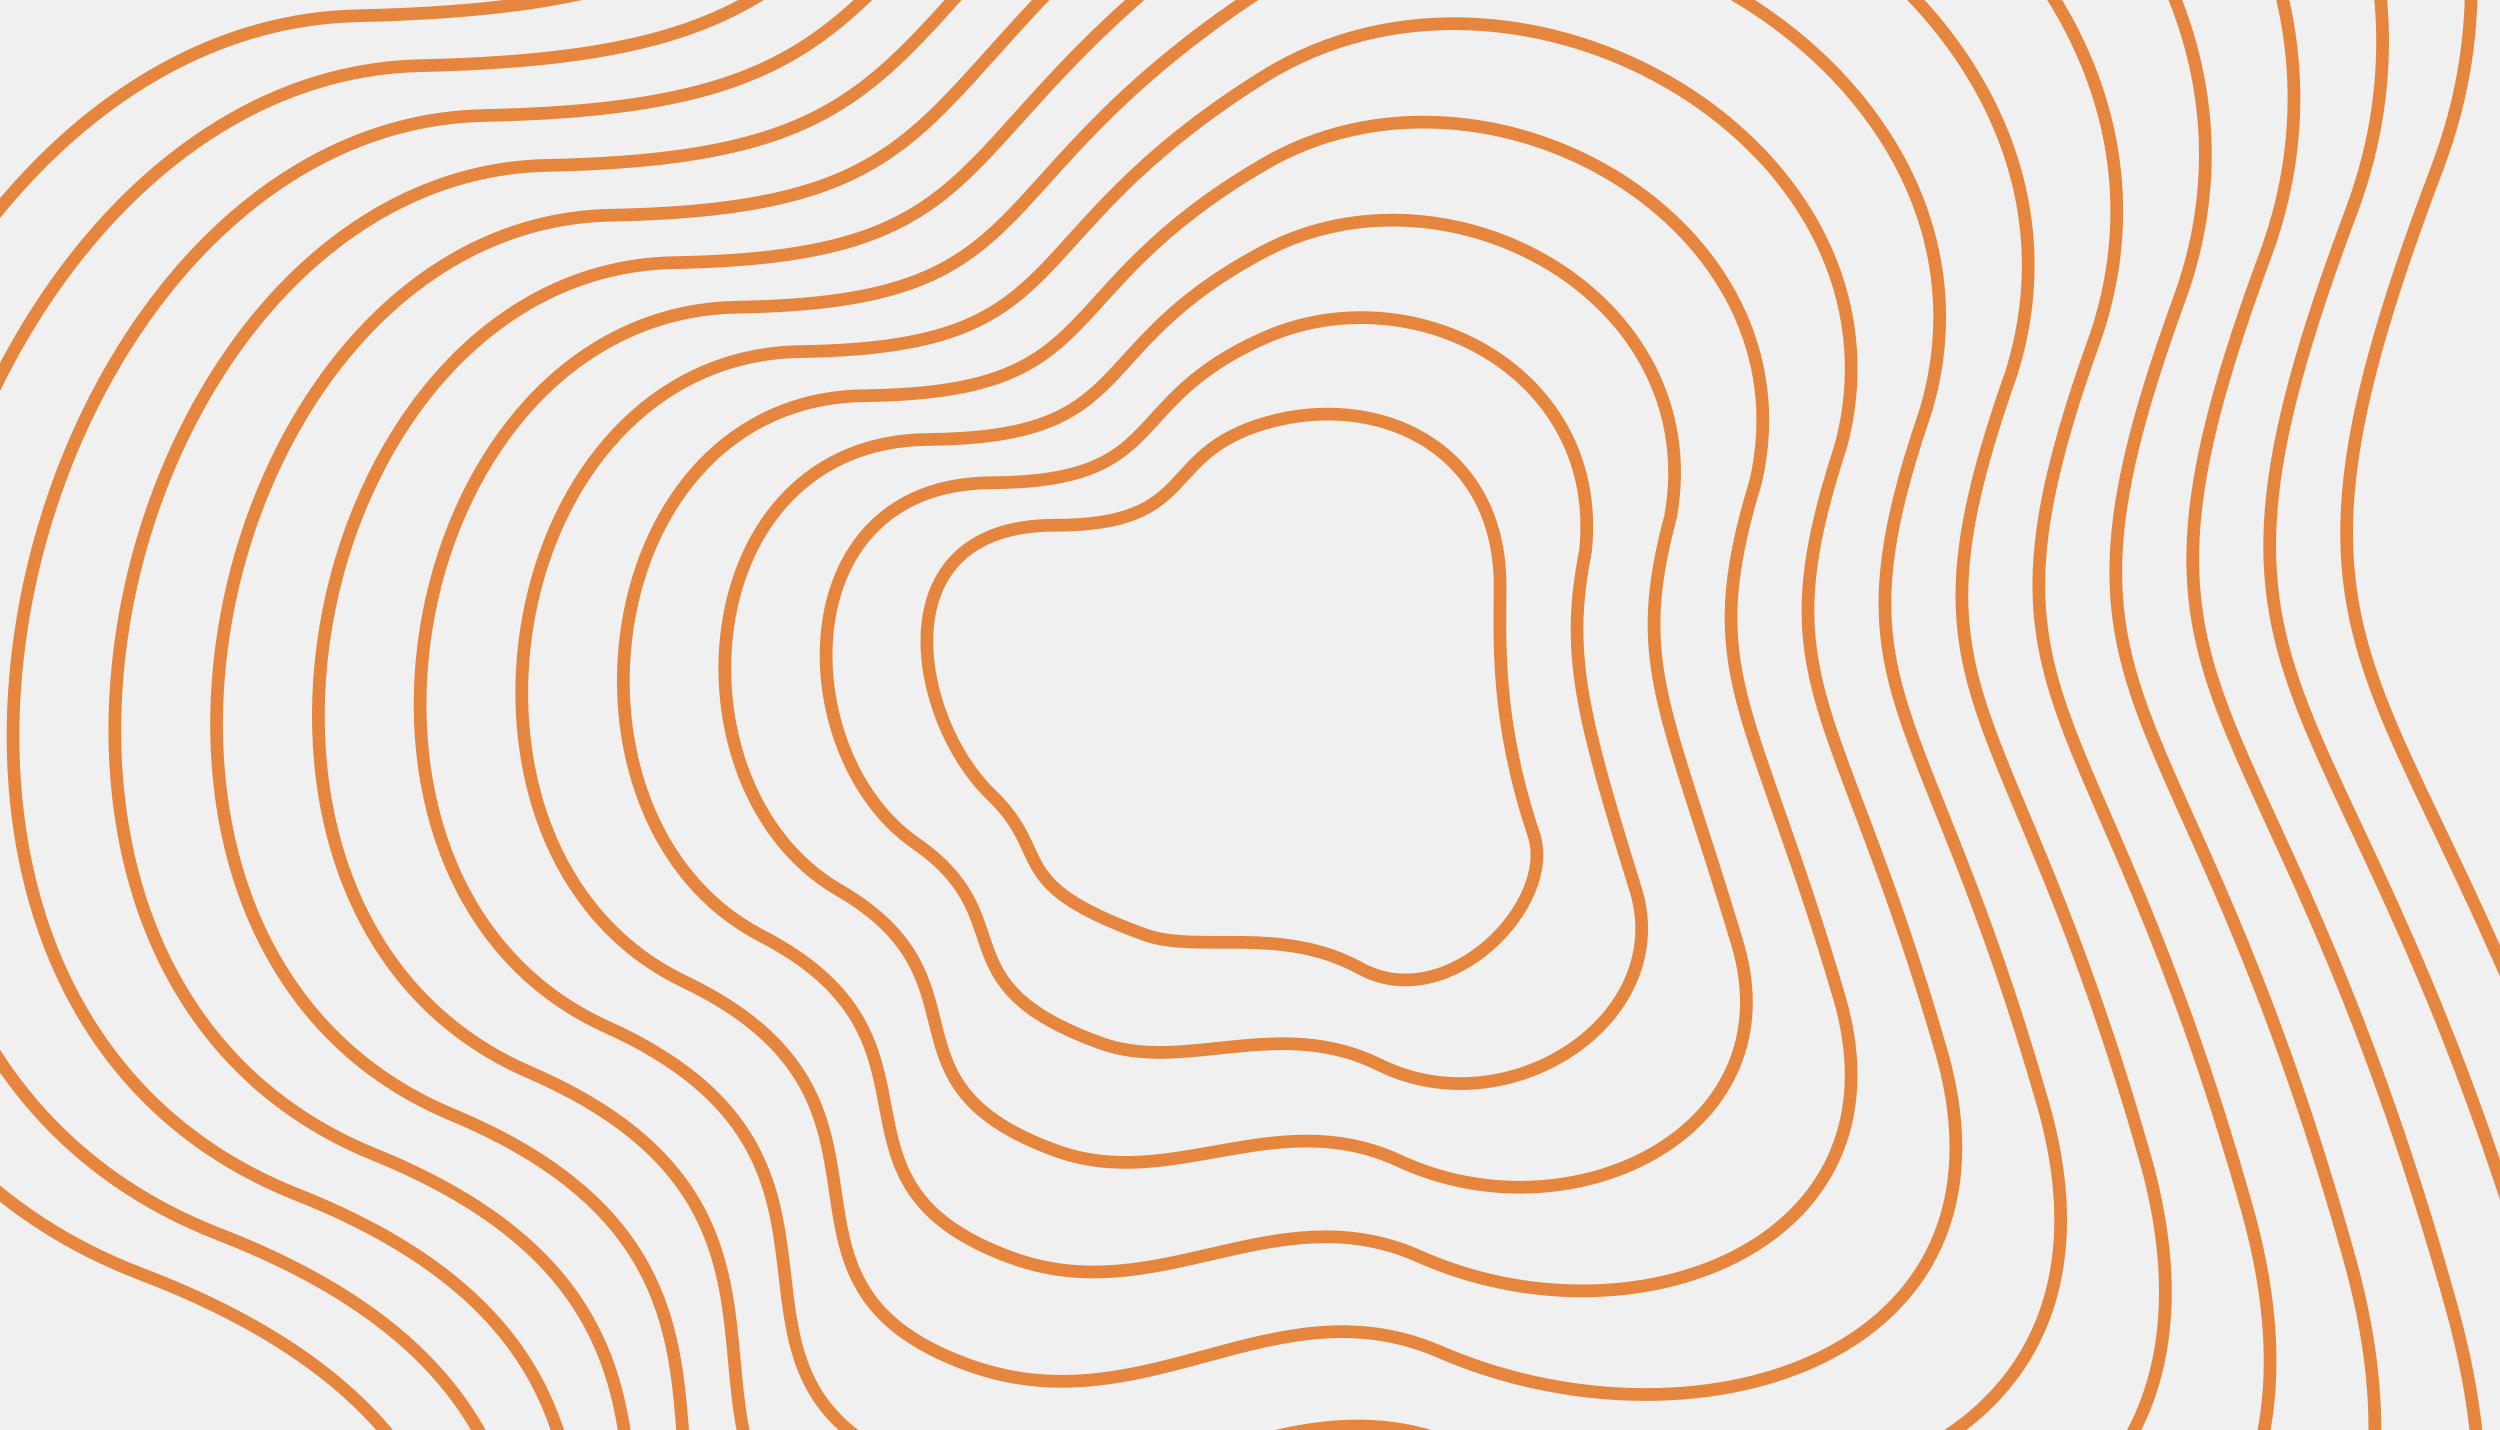
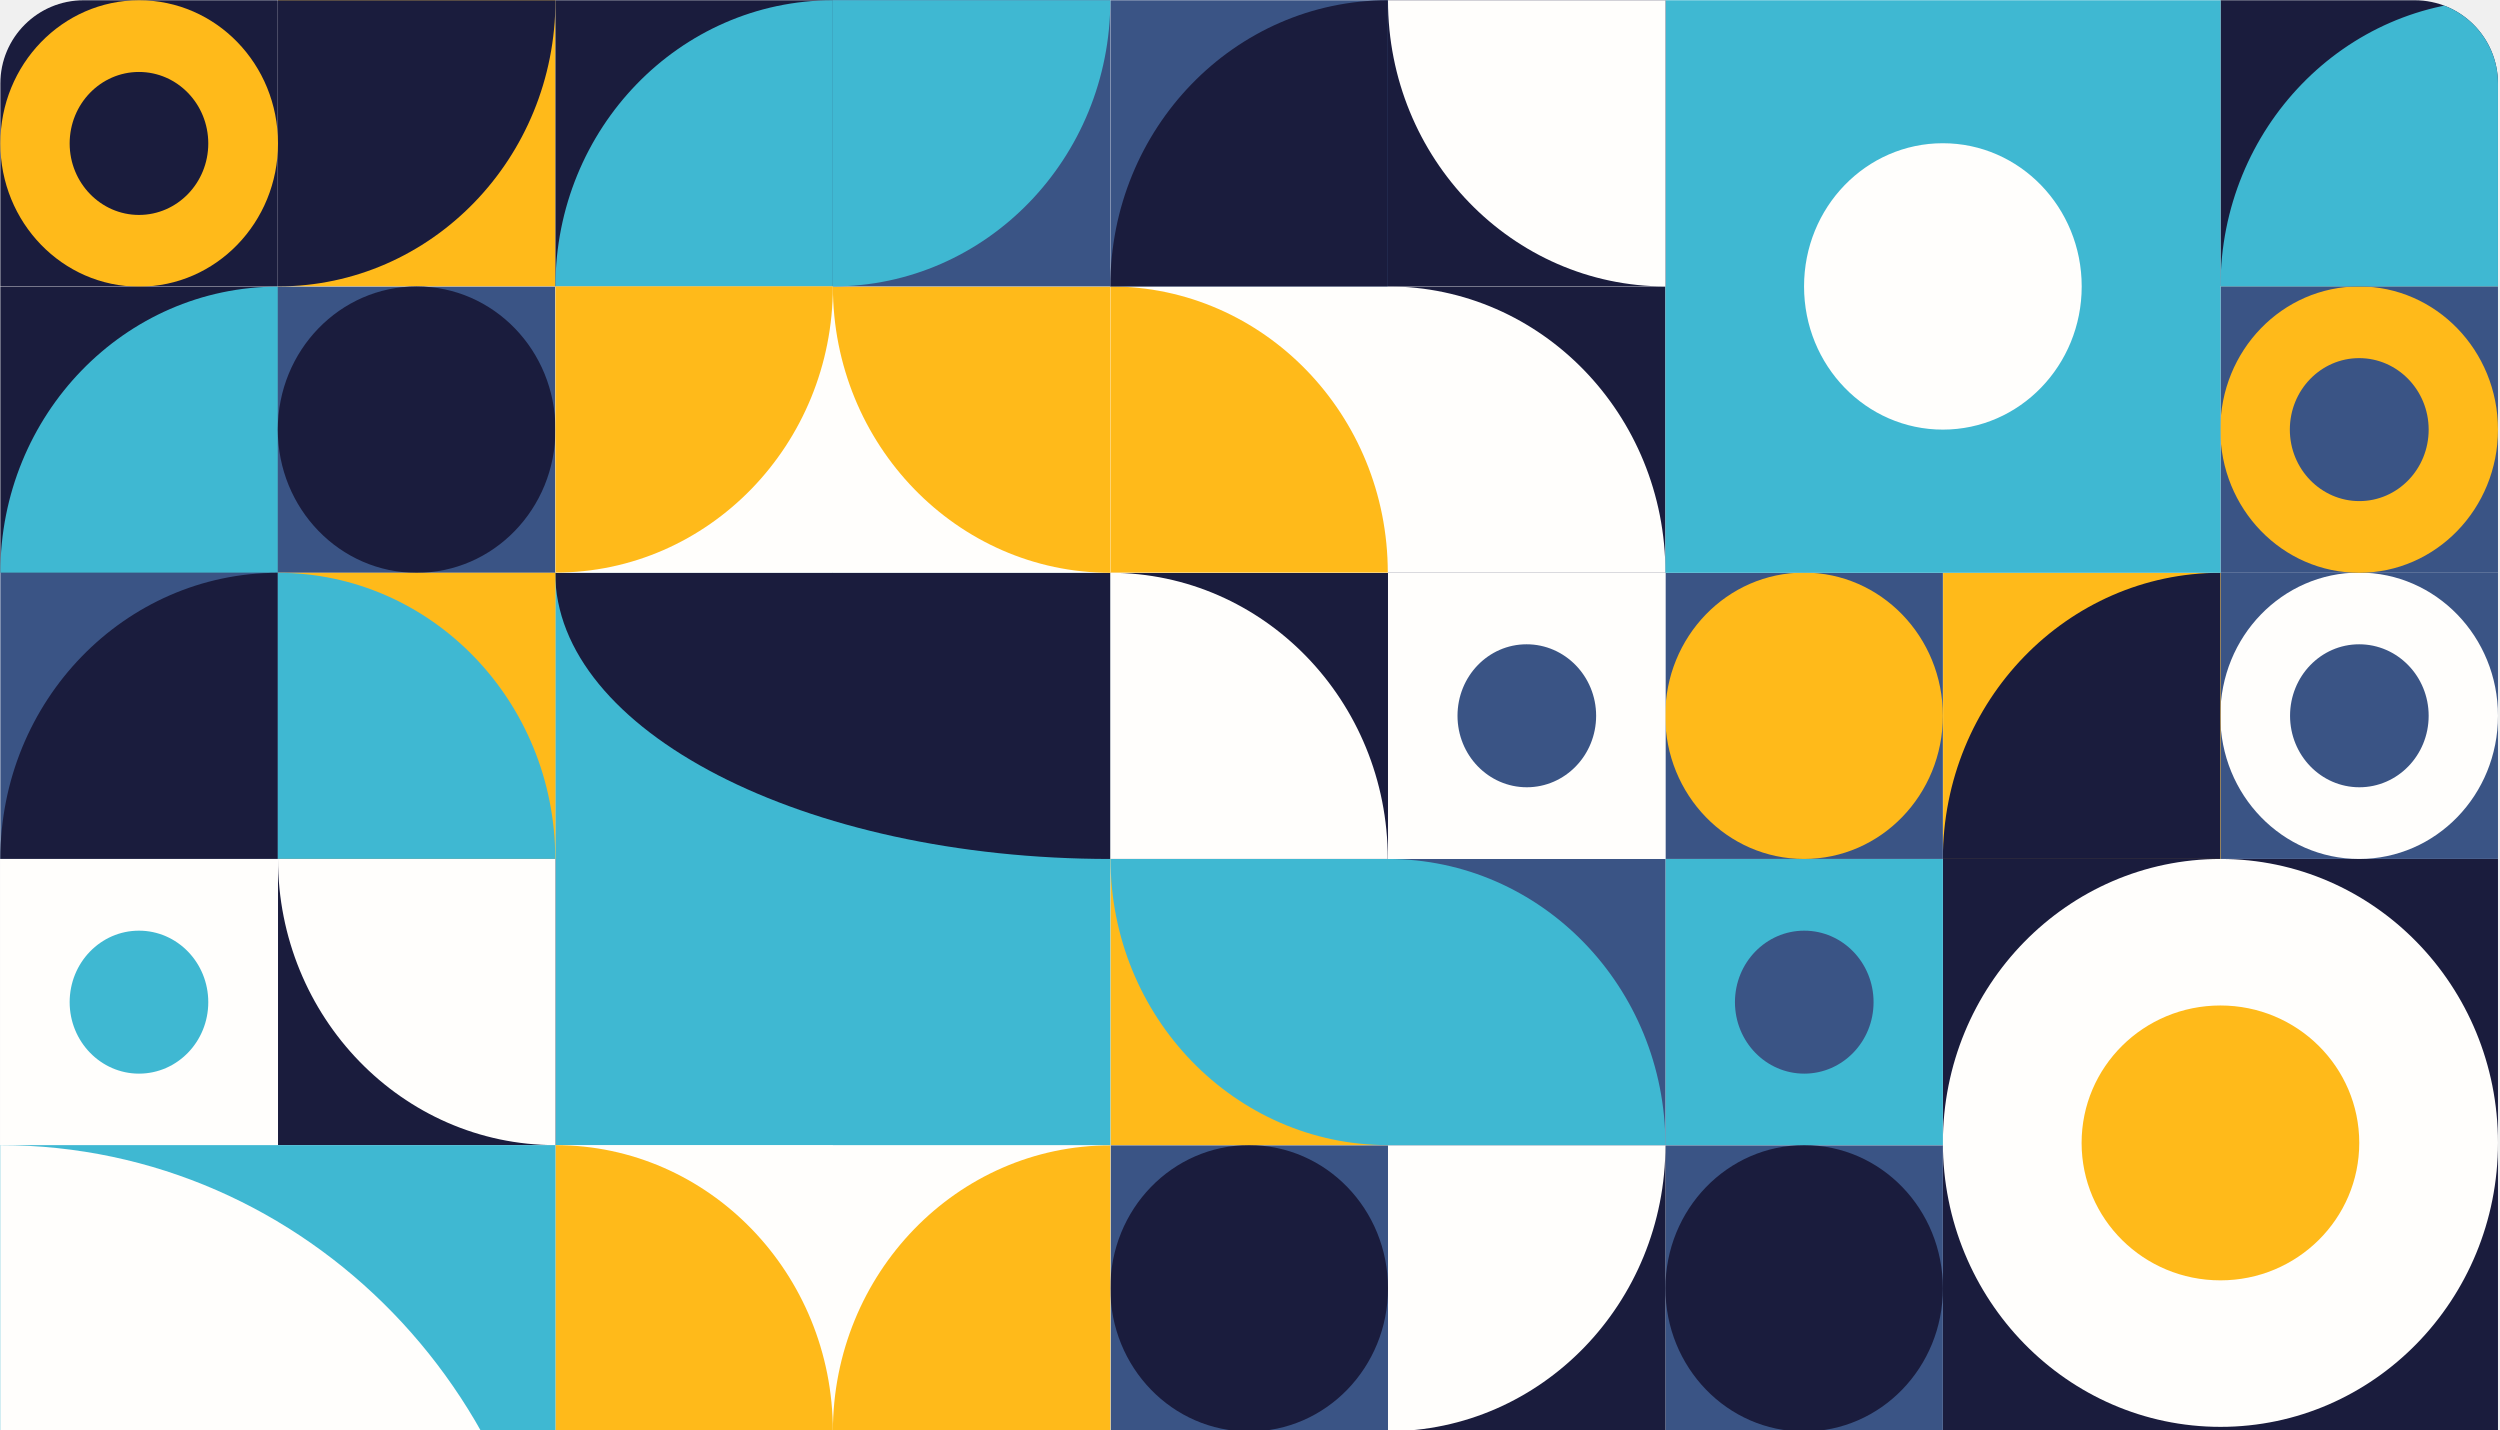
<svg xmlns="http://www.w3.org/2000/svg" width="1051" height="601" viewBox="0 0 1051 601" fill="none">
-   <g opacity="0.8">
-     <path d="M1116.32 589.896C1201.1 897.128 887.03 928.4 660.373 835.632C528.129 787.923 441.283 936.295 277.459 877.082C113.634 817.868 310.026 631.345 59.355 535.616C-191.316 439.888 -68.941 11.576 150.15 6.642C369.24 1.708 309.039 -70.336 528.13 -235.147C747.22 -399.958 1116.32 -170.999 1024.54 70.79C932.756 312.579 1024.54 257.313 1116.32 589.896Z" stroke="#E36B12" stroke-width="5.349" />
-     <path d="M644.783 350.795C654.565 380.057 608.745 427.264 571.901 407.117C538.162 388.669 503.806 401.111 481.107 392.886C421.35 371.234 443.331 359.773 416.618 334.057C384.112 302.764 368.601 220.822 443.331 220.822C504.793 220.822 486.403 190.971 532.426 177.744C578.449 164.517 630.642 187.032 630.642 246.308C630.642 268.568 628.489 302.058 644.783 350.795Z" stroke="#E36B12" stroke-width="5.349" />
-     <path d="M1073.46 569.654C1151.43 851.616 861.739 884.337 652.338 798.171C529.049 753.121 446.975 889.136 295.98 834.558C141.616 778.759 322.152 608.151 91.841 518.787C-138.997 428.916 -29.156 32.093 176.81 27.607C381.571 23.122 325.171 -45.086 528.528 -196.117C731.885 -347.148 1072.17 -136.956 988.736 88.241C905.299 310.072 988.541 262.875 1073.46 569.654Z" stroke="#E36B12" stroke-width="5.349" />
-     <path d="M1030.6 549.408C1101.74 806.1 836.444 840.269 644.299 760.705C529.965 718.316 452.662 841.974 314.497 792.031C169.594 739.647 334.274 584.953 124.323 501.954C-86.681 417.941 10.624 52.606 203.467 48.569C393.897 44.532 341.299 -19.84 528.922 -157.091C716.546 -294.341 1028.02 -102.917 952.931 105.687C877.837 307.562 952.54 268.433 1030.6 549.408Z" stroke="#E36B12" stroke-width="5.349" />
-     <path d="M987.736 529.161C1052.07 760.583 811.153 796.201 636.263 723.239C530.884 683.51 458.353 794.81 333.018 749.503C197.576 700.533 346.4 561.754 156.809 485.12C-34.362 406.965 50.408 73.118 230.127 69.529C406.227 65.941 357.43 5.404 529.32 -118.066C701.21 -241.536 983.879 -68.879 917.13 123.133C850.38 305.05 916.543 273.991 987.736 529.161Z" stroke="#E36B12" stroke-width="5.349" />
-     <path d="M944.872 508.914C1002.38 715.065 785.857 752.132 628.223 685.772C531.799 648.703 464.04 747.646 351.534 706.974C225.553 661.419 358.522 538.555 189.291 468.285C17.952 395.988 90.187 93.629 256.783 90.489C418.554 87.349 373.557 30.648 529.714 -79.041C685.87 -188.731 939.73 -34.842 881.324 140.578C822.918 302.538 880.542 279.547 944.872 508.914Z" stroke="#E36B12" stroke-width="5.349" />
-     <path d="M902.02 487.639C952.712 668.521 760.573 707.037 620.195 647.278C532.726 612.869 469.738 699.455 370.062 663.419C253.541 621.278 370.655 514.329 221.783 450.424C70.278 383.985 129.978 113.114 283.45 110.422C430.891 107.731 389.695 54.866 530.118 -41.043C670.542 -136.953 895.592 -1.832 845.53 156.997C795.467 299 844.552 284.077 902.02 487.639Z" stroke="#E36B12" stroke-width="5.349" />
-     <path d="M859.159 465.152C903.033 620.764 735.28 660.728 612.157 607.572C533.644 575.823 475.428 650.052 388.581 618.65C281.521 579.924 382.779 488.89 254.267 431.35C122.596 370.768 169.76 131.386 310.108 129.143C443.219 126.9 405.825 77.87 530.515 -4.259C655.205 -86.387 851.445 29.966 809.727 172.202C768.008 294.248 808.553 287.394 859.159 465.152Z" stroke="#E36B12" stroke-width="5.349" />
-     <path d="M816.296 442.602C853.352 572.944 709.986 614.357 604.119 567.802C534.56 538.713 481.116 600.585 407.099 573.819C309.5 538.508 394.903 463.388 286.751 412.213C174.912 357.489 209.542 149.594 336.766 147.8C455.547 146.005 421.953 100.812 530.91 32.463C639.866 -35.885 807.298 61.7 773.923 187.345C740.548 289.433 772.553 290.648 816.296 442.602Z" stroke="#E36B12" stroke-width="5.349" />
-     <path d="M773.429 419.95C803.666 525.022 684.686 567.883 596.075 527.931C535.472 501.502 486.799 551.016 425.612 528.885C337.473 496.989 407.02 437.783 319.228 392.973C227.223 344.107 249.317 167.701 363.418 166.355C467.869 165.009 438.076 123.651 531.299 69.083C624.523 14.515 763.144 93.333 738.113 202.385C713.082 284.516 736.548 293.8 773.429 419.95Z" stroke="#E36B12" stroke-width="5.349" />
-     <path d="M730.554 397.154C753.973 476.956 659.38 521.266 588.024 487.916C536.376 464.147 492.475 501.304 444.118 483.809C365.44 455.327 419.131 412.036 351.699 373.591C279.527 330.582 289.086 185.664 390.063 184.767C480.184 183.87 454.192 146.347 531.682 105.56C609.172 64.772 718.984 124.822 702.297 217.282C685.609 279.457 700.536 296.809 730.554 397.154Z" stroke="#E36B12" stroke-width="5.349" />
-     <path d="M687.684 374.142C704.285 428.674 634.079 474.432 579.979 447.684C537.285 426.575 498.157 451.375 462.629 438.515C393.411 413.448 431.247 386.072 384.175 353.991C331.836 316.84 328.86 203.41 416.713 202.962C492.505 202.513 470.314 168.826 532.07 141.819C593.826 114.812 674.829 156.094 666.486 231.962C658.142 274.179 664.529 299.601 687.684 374.142Z" stroke="#E36B12" stroke-width="5.349" />
+   <g clip-path="url(#clip0_1354_3454)">
+     <rect x="1050.15" y="722.109" width="1050" height="722" rx="35" transform="rotate(-180 1050.15 722.109)" fill="white" />
+     <path d="M816.786 601.807L1050.15 601.807L1050.15 361.11L816.786 361.11L816.786 601.807Z" fill="#1A1C3D" />
+     <path d="M1050.15 480.437C1050.15 546.411 997.911 599.854 933.511 599.854C869.111 599.853 816.786 546.411 816.786 480.437C816.786 414.462 869.023 361.11 933.511 361.11C997.998 361.11 1050.15 414.552 1050.15 480.437Z" fill="#FFFEFC" />
+     <path d="M991.832 480.482C991.832 512.359 965.757 538.259 933.47 538.259C901.182 538.259 875.107 512.446 875.107 480.482C875.107 448.519 901.182 422.706 933.47 422.706C965.757 422.706 991.832 448.606 991.832 480.482Z" fill="#FFBA1A" />
+     <path d="M700.148 601.807L816.785 601.807L816.785 481.503L700.148 481.503L700.148 601.807Z" fill="#3A5485" />
+     <path d="M816.785 541.61C816.785 574.822 790.71 601.807 758.423 601.807C726.135 601.807 700.148 574.822 700.148 541.61C700.148 508.398 726.223 481.413 758.51 481.413C790.798 481.413 816.785 508.398 816.785 541.61Z" fill="#1A1C3D" />
+     <path d="M583.511 601.807L700.148 601.807L700.148 481.503L583.511 481.503L583.511 601.807Z" fill="#1A1C3D" />
+     <path d="M700.148 481.413C700.148 547.837 647.911 601.716 583.511 601.716L583.511 481.413L700.148 481.413Z" fill="#FFFEFC" />
+     <path d="M466.874 601.807L583.512 601.807L583.512 481.503L466.874 481.503L466.874 601.807Z" fill="#3A5485" />
+     <path d="M583.512 541.61C583.512 574.822 557.437 601.807 525.149 601.807C492.862 601.807 466.787 574.912 466.787 541.61C466.787 508.308 492.862 481.413 525.149 481.413C557.437 481.413 583.512 508.398 583.512 541.61Z" fill="#1A1C3D" />
+     <path d="M350.148 601.807L466.785 601.807L466.785 481.503L350.148 481.503L350.148 601.807Z" fill="#FFFEFC" />
+     <path d="M350.148 601.807C350.148 535.383 402.385 481.503 466.785 481.503L466.785 601.807L350.148 601.807Z" fill="#FFBA1A" />
+     <path d="M700.148 481.412L816.785 481.412L816.785 361.109L700.148 361.109L700.148 481.412Z" fill="#3FB8D2" />
+     <path d="M583.511 481.412L700.148 481.412L700.148 361.109L583.511 361.109L583.511 481.412Z" fill="#3A5485" />
+     <path d="M583.511 361.109C647.911 361.109 700.148 414.988 700.148 481.412L583.511 481.412L583.511 361.109Z" fill="#3FB8D2" />
+     <path d="M466.874 481.412L583.512 481.412L583.512 361.109L466.874 361.109L466.874 481.412Z" fill="#FFBA1A" />
+     <path d="M583.512 481.412C519.112 481.412 466.874 427.533 466.874 361.109L583.512 361.109L583.512 481.412Z" fill="#3FB8D2" />
+     <path d="M233.423 481.412L466.785 481.412L466.785 240.715L233.423 240.715L233.423 481.412Z" fill="#3FB8D2" />
+     <path d="M466.785 361.109C337.898 361.109 233.423 307.21 233.423 240.716L466.785 240.716L466.785 361.109Z" fill="#1A1C3D" />
+     <path d="M933.511 361.109L1050.15 361.109L1050.15 240.806L933.511 240.806L933.511 361.109Z" fill="#3A5485" />
+     <path d="M1050.15 300.913C1050.15 334.215 1024.07 361.109 991.786 361.109C959.498 361.109 933.423 334.215 933.423 300.913C933.423 267.61 959.498 240.716 991.786 240.716C1024.07 240.716 1050.15 267.701 1050.15 300.913Z" fill="#FFFEFC" />
+     <path d="M1021.01 300.913C1021.01 317.519 1007.97 330.966 991.874 330.966C975.774 330.966 962.737 317.519 962.737 300.913C962.737 284.307 975.687 270.859 991.787 270.859C1007.89 270.859 1021.01 284.307 1021.01 300.913Z" fill="#3A5485" />
+     <path d="M816.874 361.109L933.512 361.109L933.512 240.806L816.874 240.806L816.874 361.109Z" fill="#FFBA1A" />
+     <path d="M816.788 361.109C816.788 294.685 869.026 240.806 933.426 240.806L933.426 361.109L816.788 361.109Z" fill="#1A1C3D" />
+     <path d="M700.148 361.109L816.785 361.109L816.785 240.806L700.148 240.806L700.148 361.109Z" fill="#3A5485" />
+     <path d="M816.785 300.913C816.785 334.125 790.71 361.109 758.423 361.109C726.135 361.109 700.06 334.215 700.06 300.913C700.06 267.61 726.135 240.716 758.423 240.716C790.71 240.716 816.785 267.701 816.785 300.913Z" fill="#FFBA1A" />
+     <path d="M583.511 361.109L700.148 361.109L700.148 240.806L583.511 240.806L583.511 361.109Z" fill="#FFFEFC" />
+     <path d="M671.012 300.913C671.012 317.519 657.974 330.966 641.874 330.966C625.774 330.966 612.737 317.519 612.737 300.913C612.737 284.307 625.687 270.859 641.787 270.859C657.887 270.859 671.012 284.307 671.012 300.913Z" fill="#3A5485" />
+     <path d="M466.874 361.109L583.512 361.109L583.512 240.806L466.874 240.806L466.874 361.109Z" fill="#1A1C3D" />
+     <path d="M466.788 240.806C531.188 240.806 583.426 294.685 583.426 361.109L466.788 361.109L466.788 240.806Z" fill="#FFFEFC" />
+     <path d="M787.648 421.306C787.648 437.912 774.611 451.359 758.511 451.359C742.411 451.359 729.373 437.912 729.373 421.306C729.373 404.7 742.411 391.253 758.511 391.253C774.611 391.253 787.648 404.7 787.648 421.306Z" fill="#3A5485" />
+     <path d="M933.511 240.807L1050.15 240.807L1050.15 120.503L933.511 120.503L933.511 240.807Z" fill="#3A5485" />
+     <path d="M1050.15 180.61C1050.15 213.822 1024.07 240.807 991.786 240.807C959.498 240.807 933.423 213.912 933.423 180.61C933.423 147.308 959.498 120.413 991.786 120.413C1024.07 120.413 1050.15 147.398 1050.15 180.61Z" fill="#FFBA1A" />
+     <path d="M1021.01 180.609C1021.01 197.215 1007.97 210.662 991.874 210.662C975.774 210.662 962.649 197.215 962.649 180.609C962.649 164.003 975.687 150.556 991.787 150.556C1007.89 150.556 1021.01 164.003 1021.01 180.609Z" fill="#3A5485" />
+     <path d="M583.511 240.807L700.148 240.807L700.148 120.503L583.511 120.503L583.511 240.807Z" fill="#1A1C3D" />
+     <path d="M583.511 120.413C647.911 120.413 700.148 174.292 700.148 240.807L583.511 240.807L583.511 120.413Z" fill="#FFFEFC" />
+     <path d="M466.874 240.807L583.512 240.807L583.512 120.503L466.874 120.503L466.874 240.807Z" fill="#FFFEFC" />
+     <path d="M466.788 120.413C531.188 120.413 583.426 174.292 583.426 240.716L466.788 240.716L466.788 120.413Z" fill="#FFBA1A" />
+     <path d="M350.148 240.807L466.785 240.807L466.785 120.503L350.148 120.503L350.148 240.807Z" fill="#FFFEFC" />
+     <path d="M466.785 240.807C402.385 240.807 350.148 186.927 350.148 120.503L466.785 120.503L466.785 240.807Z" fill="#FFBA1A" />
+     <path d="M933.511 120.412L1050.15 120.412L1050.15 0.109L933.511 0.109L933.511 120.412Z" fill="#1A1C3D" />
+     <path d="M933.511 120.412C933.511 53.988 985.748 0.109 1050.15 0.109L1050.15 120.412L933.511 120.412Z" fill="#3FB8D2" />
+     <path d="M700.149 240.807L933.512 240.807L933.512 0.11L700.149 0.11L700.149 240.807Z" fill="#3FB8D2" />
+     <path d="M875.148 120.413C875.148 153.625 849.073 180.609 816.786 180.609C784.498 180.609 758.423 153.715 758.423 120.413C758.423 87.11 784.498 60.216 816.786 60.216C849.073 60.216 875.148 87.201 875.148 120.413Z" fill="#FFFEFC" />
+     <path d="M583.511 120.412L700.148 120.412L700.148 0.109L583.511 0.109L583.511 120.412Z" fill="#1A1C3D" />
+     <path d="M700.148 120.412C635.748 120.412 583.511 66.533 583.511 0.109L700.148 0.109L700.148 120.412Z" fill="#FFFEFC" />
+     <path d="M466.874 120.412L583.512 120.412L583.512 0.109L466.874 0.109L466.874 120.412Z" fill="#3A5485" />
+     <path d="M466.788 120.412C466.788 53.988 519.026 0.109 583.426 0.109L583.426 120.412L466.788 120.412Z" fill="#1A1C3D" />
+     <path d="M350.148 120.412L466.785 120.412L466.785 0.109L350.148 0.109L350.148 120.412Z" fill="#3A5485" />
+     <path d="M466.785 0.109C466.785 66.533 414.548 120.412 350.148 120.412L350.148 0.109L466.785 0.109Z" fill="#3FB8D2" />
+     <path d="M0.148 120.412L116.785 120.412L116.785 0.109L0.148 0.109L0.148 120.412Z" fill="#1A1C3D" />
+     <path d="M0.146 60.306C0.146 27.094 26.221 0.109 58.508 0.109C90.796 0.109 116.871 27.004 116.871 60.306C116.871 93.518 90.796 120.503 58.508 120.503C26.221 120.503 0.146 93.518 0.146 60.306Z" fill="#FFBA1A" />
+     <path d="M29.284 60.306C29.284 43.7 42.321 30.253 58.421 30.253C74.521 30.253 87.559 43.7 87.559 60.306C87.559 76.912 74.521 90.359 58.421 90.359C42.408 90.359 29.284 76.912 29.284 60.306Z" fill="#1A1C3D" />
+     <path d="M116.874 120.412L233.512 120.412L233.512 0.109L116.874 0.109L116.874 120.412Z" fill="#FFBA1A" />
+     <path d="M233.512 0.109C233.512 66.533 181.274 120.412 116.874 120.412L116.874 0.109L233.512 0.109Z" fill="#1A1C3D" />
+     <path d="M233.511 120.412L350.148 120.412L350.148 0.109L233.511 0.109L233.511 120.412Z" fill="#1A1C3D" />
+     <path d="M233.511 120.412C233.511 53.988 285.748 0.109 350.148 0.109L350.148 120.412L233.511 120.412Z" fill="#3FB8D2" />
+     <path d="M0.148 240.807L116.785 240.807L116.785 120.503L0.148 120.503L0.148 240.807Z" fill="#1A1C3D" />
+     <path d="M0.148 240.807C0.148 174.383 52.385 120.503 116.785 120.503L116.785 240.807L0.148 240.807Z" fill="#3FB8D2" />
+     <path d="M116.874 240.807L233.512 240.807L233.512 120.503L116.874 120.503L116.874 240.807Z" fill="#3A5485" />
+     <path d="M116.787 180.61C116.787 147.398 142.862 120.413 175.149 120.413C207.437 120.413 233.512 147.308 233.512 180.61C233.512 213.912 207.437 240.807 175.149 240.807C142.862 240.807 116.787 213.822 116.787 180.61Z" fill="#1A1C3D" />
+     <path d="M233.511 240.807L350.148 240.807L350.148 120.503L233.511 120.503L233.511 240.807Z" fill="#FFFEFC" />
+     <path d="M350.148 120.413C350.148 186.837 297.911 240.716 233.511 240.716L233.511 120.413L350.148 120.413Z" fill="#FFBA1A" />
+     <path d="M0.148 361.109L116.785 361.109L116.785 240.806L0.148 240.806L0.148 361.109Z" fill="#3A5485" />
+     <path d="M0.148 361.109C0.148 294.685 52.385 240.806 116.785 240.806L116.785 361.109L0.148 361.109Z" fill="#1A1C3D" />
+     <path d="M116.874 361.109L233.512 361.109L233.512 240.806L116.874 240.806L116.874 361.109Z" fill="#FFBA1A" />
+     <path d="M116.788 240.806C181.188 240.806 233.426 294.685 233.426 361.109L116.788 361.109L116.788 240.806Z" fill="#3FB8D2" />
+     <path d="M0.148 481.412L116.785 481.412L116.785 361.109L0.148 361.109L0.148 481.412Z" fill="#FFFEFC" />
+     <path d="M29.284 421.306C29.284 404.7 42.321 391.253 58.421 391.253C74.521 391.253 87.559 404.7 87.559 421.306C87.559 437.912 74.521 451.359 58.421 451.359C42.408 451.359 29.284 437.912 29.284 421.306Z" fill="#3FB8D2" />
+     <path d="M116.874 481.412L233.512 481.412L233.512 361.109L116.874 361.109L116.874 481.412Z" fill="#1A1C3D" />
+     <path d="M233.512 481.412C169.112 481.412 116.874 427.533 116.874 361.109L233.512 361.109L233.512 481.412Z" fill="#FFFEFC" />
+     <path d="M233.511 601.807L350.148 601.807L350.148 481.503L233.511 481.503L233.511 601.807Z" fill="#FFFEFC" />
+     <path d="M233.511 481.413C297.911 481.413 350.148 535.292 350.148 601.807L233.511 601.807L233.511 481.413Z" fill="#FFBA1A" />
+     <path d="M0.149 722.109L233.512 722.109L233.512 481.413L0.149 481.413L0.149 722.109Z" fill="#3FB8D2" />
+     <path d="M0.149 481.413C129.037 481.413 233.512 589.171 233.512 722.109L0.149 722.109L0.149 481.413Z" fill="#FFFEFC" />
  </g>
+   <defs>
+     <clipPath id="clip0_1354_3454">
+       <rect x="1050.15" y="722.109" width="1050" height="722" rx="35" transform="rotate(-180 1050.15 722.109)" fill="white" />
+     </clipPath>
+   </defs>
</svg>
